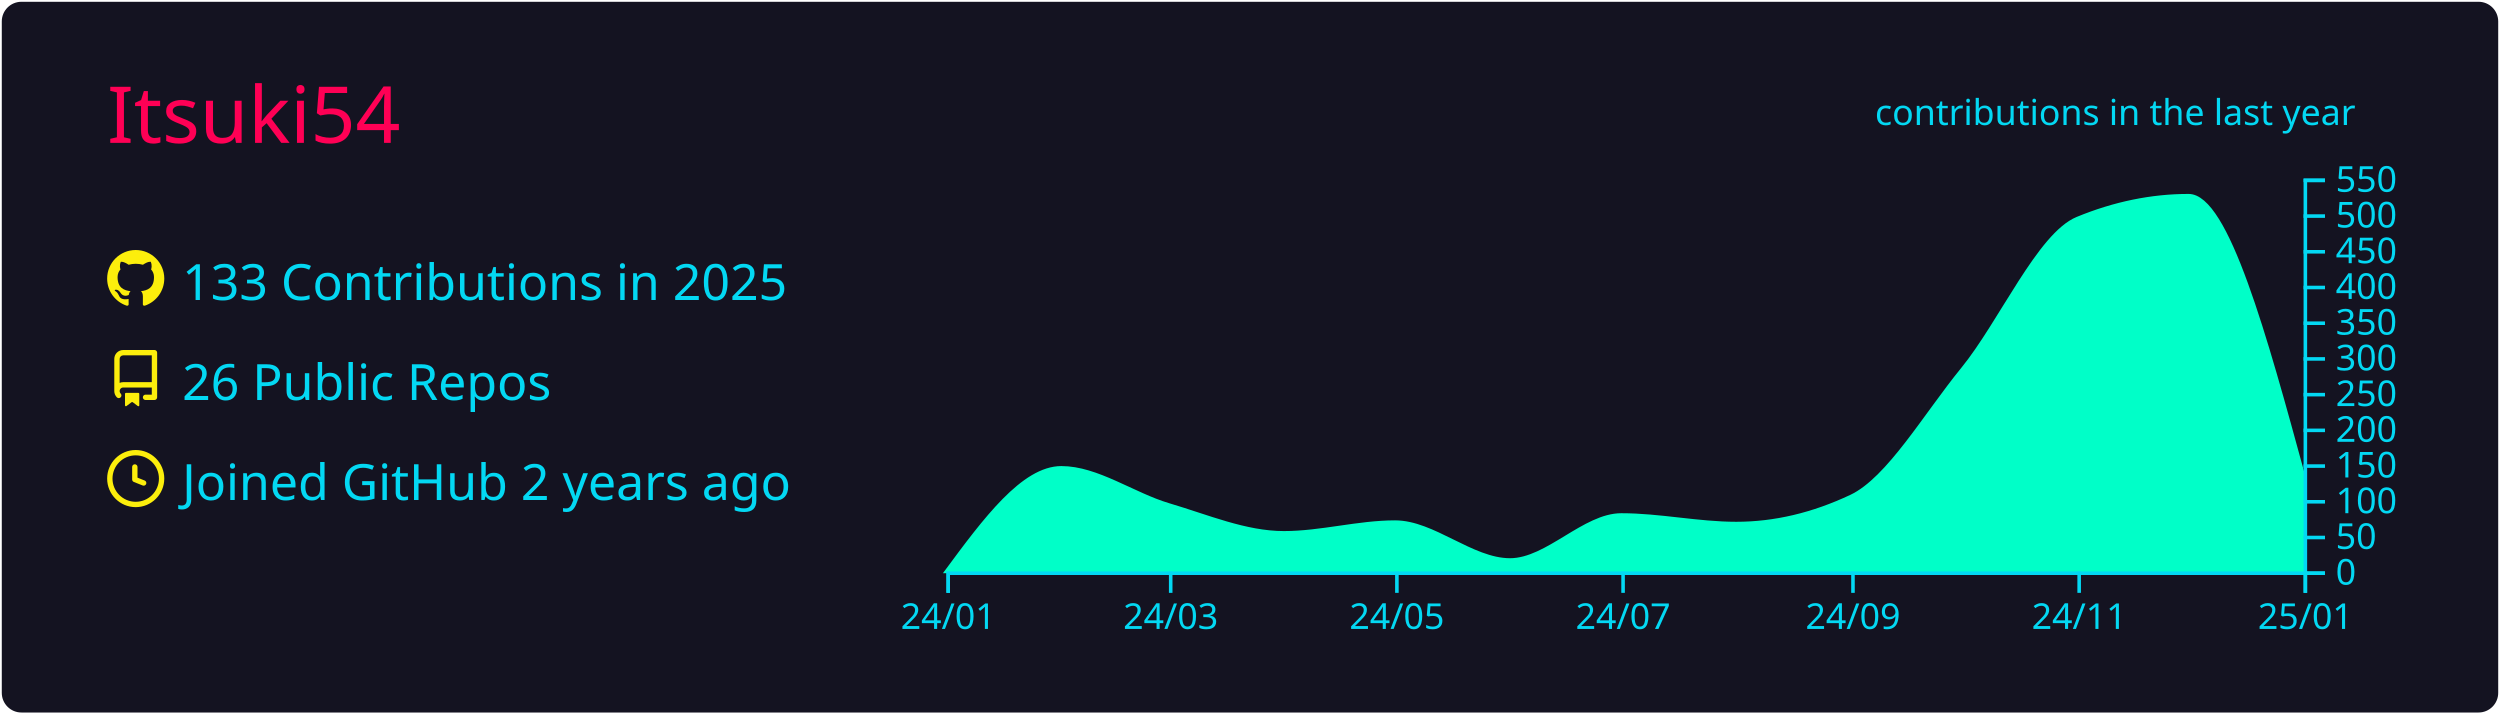
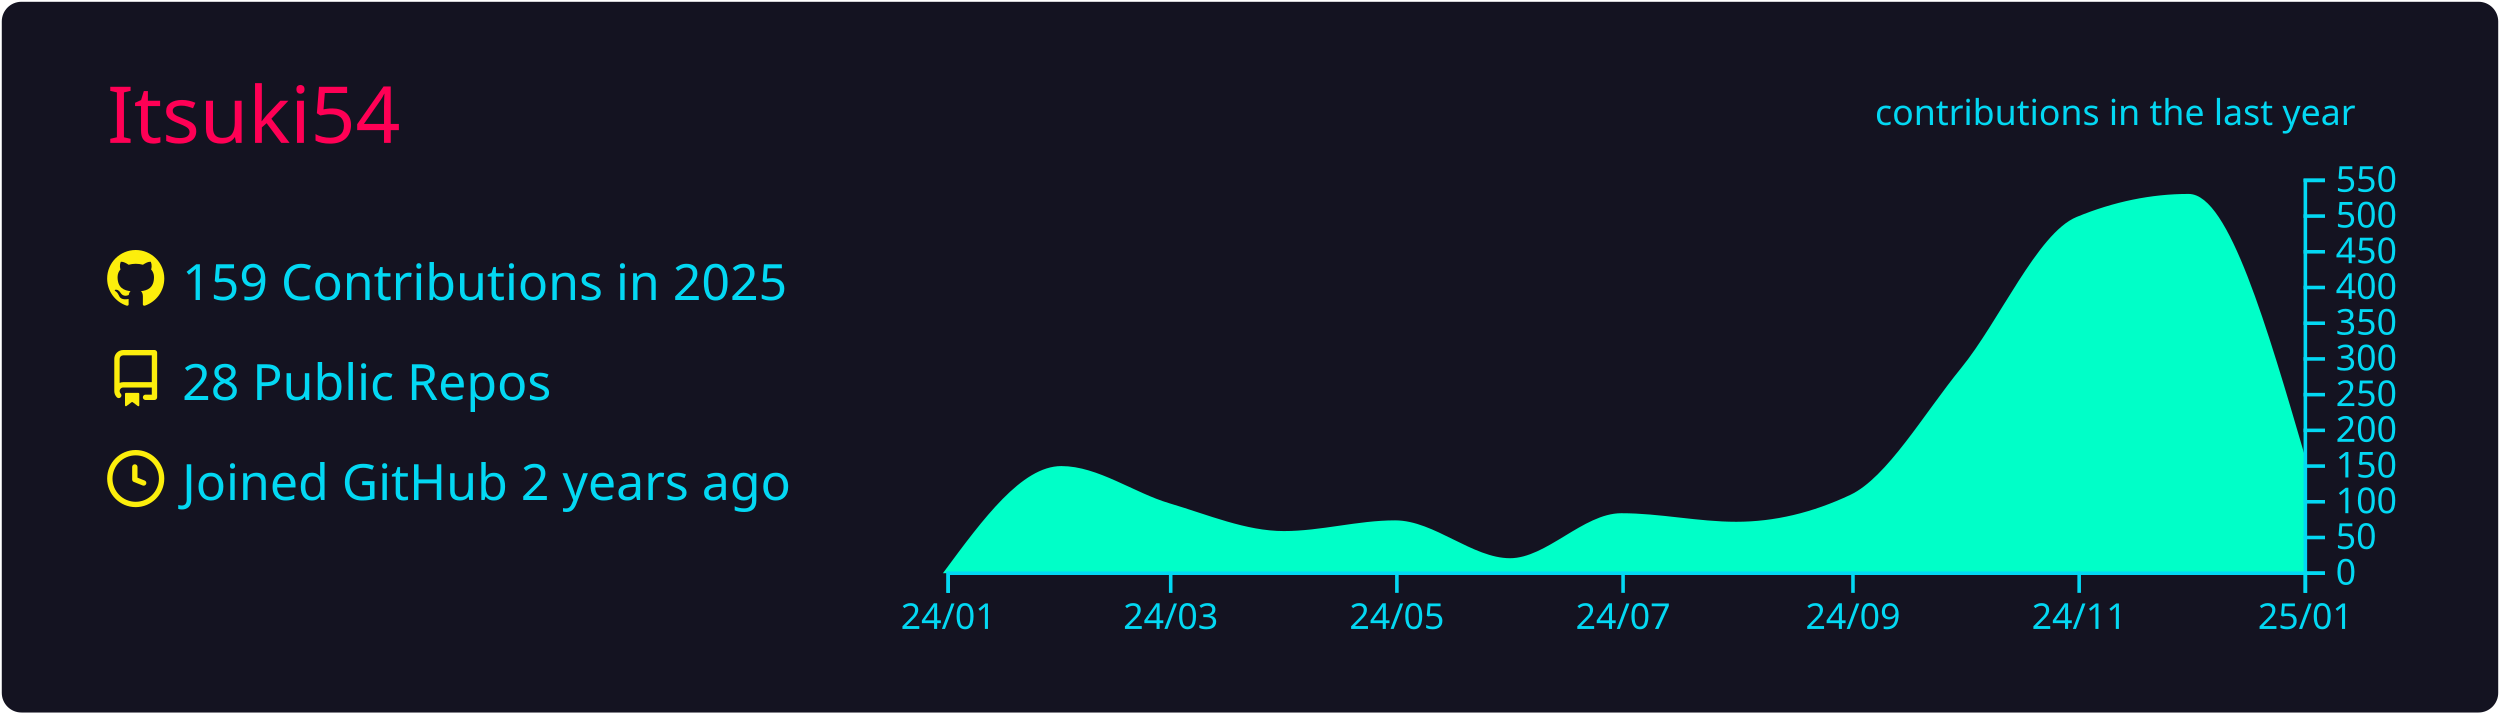
<svg xmlns="http://www.w3.org/2000/svg" width="700" height="200" viewBox="0 0 700 200">
  <style>* {
          font-family: 'Segoe UI', Ubuntu, "Helvetica Neue", Sans-Serif
        }</style>
  <rect x="1" y="1" rx="5" ry="5" height="99%" width="99.714%" stroke="#141321" stroke-width="1" fill="#141321" stroke-opacity="1" />
  <text x="30" y="40" style="font-size: 22px; fill: #ff0055;">Itsuki54</text>
  <g transform="translate(0,40)">
    <g transform="translate(30,30)">
      <g transform="translate(0,0)" width="14" height="14" fill="#fcee0c">
        <path fill-rule="evenodd" d="M8 0C3.58 0 0 3.58 0 8c0 3.54 2.29 6.53 5.47 7.59.4.07.55-.17.55-.38 0-.19-.01-.82-.01-1.49-2.01.37-2.53-.49-2.69-.94-.09-.23-.48-.94-.82-1.13-.28-.15-.68-.52-.01-.53.63-.01 1.08.58 1.23.82.72 1.21 1.87.87 2.33.66.07-.52.28-.87.51-1.07-1.78-.2-3.64-.89-3.64-3.95 0-.87.31-1.59.82-2.15-.08-.2-.36-1.02.08-2.12 0 0 .67-.21 2.2.82.64-.18 1.32-.27 2-.27.68 0 1.36.09 2 .27 1.53-1.04 2.2-.82 2.2-.82.44 1.1.16 1.92.08 2.12.51.56.82 1.27.82 2.15 0 3.07-1.87 3.75-3.65 3.95.29.25.54.73.54 1.48 0 1.07-.01 1.93-.01 2.2 0 .21.15.46.55.38A8.013 8.013 0 0016 8c0-4.42-3.58-8-8-8z" />
      </g>
      <g transform="translate(0,28)" width="14" height="14" fill="#fcee0c">
        <path fill-rule="evenodd" d="M2 2.5A2.5 2.5 0 014.5 0h8.75a.75.75 0 01.75.75v12.5a.75.75 0 01-.75.75h-2.5a.75.75 0 110-1.5h1.75v-2h-8a1 1 0 00-.714 1.7.75.75 0 01-1.072 1.05A2.495 2.495 0 012 11.5v-9zm10.5-1V9h-8c-.356 0-.694.074-1 .208V2.5a1 1 0 011-1h8zM5 12.25v3.25a.25.25 0 00.4.2l1.45-1.087a.25.25 0 01.3 0L8.6 15.7a.25.25 0 00.4-.2v-3.25a.25.25 0 00-.25-.25h-3.5a.25.25 0 00-.25.25z" />
      </g>
      <g transform="translate(0,56)" width="14" height="14" fill="#fcee0c">
        <path fill-rule="evenodd" d="M1.5 8a6.5 6.5 0 1113 0 6.5 6.5 0 01-13 0zM8 0a8 8 0 100 16A8 8 0 008 0zm.5 4.75a.75.75 0 00-1.5 0v3.5a.75.75 0 00.471.696l2.5 1a.75.75 0 00.557-1.392L8.5 7.742V4.75z" />
      </g>
-       <text x="21" y="14" style="fill: #03d8f3; font-size: 14px;">133 Contributions in 2025</text>
-       <text x="21" y="42" style="fill: #03d8f3; font-size: 14px;">26 Public Repos</text>
+       <text x="21" y="14" style="fill: #03d8f3; font-size: 14px;">159 Contributions in 2025</text>
+       <text x="21" y="42" style="fill: #03d8f3; font-size: 14px;">28 Public Repos</text>
      <text x="21" y="70" style="fill: #03d8f3; font-size: 14px;">Joined GitHub 2 years ago</text>
    </g>
    <g color="#00ffc8" transform="translate(295,10)">
-       <path transform="translate(-30,0)" stroke="#00ffc8" fill="#00ffc8" opacity="1" d="M0,110C10.729,95.5,21.457,81,32.186,81C42.222,81,52.259,88.433,62.295,91.4C73.024,94.571,83.752,99.2,94.481,99.2C104.863,99.2,115.246,96.2,125.628,96.2C136.357,96.2,147.086,106.8,157.814,106.8C168.197,106.8,178.579,94.2,188.962,94.2C199.69,94.2,210.419,96.6,221.148,96.6C231.876,96.6,242.605,94.067,253.333,89C263.716,84.097,274.098,66.125,284.481,53.4C295.209,40.25,305.938,15.609,316.667,11.2C327.049,6.933,337.432,4.8,347.814,4.8C358.543,4.8,369.271,44.1,380,83.4L380,110C369.271,110,358.543,110,347.814,110C337.432,110,327.049,110,316.667,110C305.938,110,295.209,110,284.481,110C274.098,110,263.716,110,253.333,110C242.605,110,231.876,110,221.148,110C210.419,110,199.69,110,188.962,110C178.579,110,168.197,110,157.814,110C147.086,110,136.357,110,125.628,110C115.246,110,104.863,110,94.481,110C83.752,110,73.024,110,62.295,110C52.259,110,42.222,110,32.186,110C21.457,110,10.729,110,0,110Z" />
+       <path transform="translate(-30,0)" stroke="#00ffc8" fill="#00ffc8" opacity="1" d="M0,110C10.729,95.5,21.457,81,32.186,81C42.222,81,52.259,88.433,62.295,91.4C73.024,94.571,83.752,99.2,94.481,99.2C104.863,99.2,115.246,96.2,125.628,96.2C136.357,96.2,147.086,106.8,157.814,106.8C168.197,106.8,178.579,94.2,188.962,94.2C199.69,94.2,210.419,96.6,221.148,96.6C231.876,96.6,242.605,94.067,253.333,89C263.716,84.097,274.098,66.125,284.481,53.4C295.209,40.25,305.938,15.609,316.667,11.2C327.049,6.933,337.432,4.8,347.814,4.8C358.543,4.8,369.271,41.5,380,78.2L380,110C369.271,110,358.543,110,347.814,110C337.432,110,327.049,110,316.667,110C305.938,110,295.209,110,284.481,110C274.098,110,263.716,110,253.333,110C242.605,110,231.876,110,221.148,110C210.419,110,199.69,110,188.962,110C178.579,110,168.197,110,157.814,110C147.086,110,136.357,110,125.628,110C115.246,110,104.863,110,94.481,110C83.752,110,73.024,110,62.295,110C52.259,110,42.222,110,32.186,110C21.457,110,10.729,110,0,110Z" />
      <g color="#03d8f3" transform="translate(-30,110)" fill="none" font-size="10" font-family="sans-serif" text-anchor="middle">
        <path class="domain" stroke="currentColor" d="M0.5,6V0.5H380.5V6" />
        <g class="tick" opacity="1" transform="translate(0.5,0)">
          <line stroke="currentColor" y2="6" />
          <text fill="currentColor" y="9" dy="0.71em">24/01</text>
        </g>
        <g class="tick" opacity="1" transform="translate(62.79508,0)">
          <line stroke="currentColor" y2="6" />
          <text fill="currentColor" y="9" dy="0.71em">24/03</text>
        </g>
        <g class="tick" opacity="1" transform="translate(126.1284,0)">
          <line stroke="currentColor" y2="6" />
          <text fill="currentColor" y="9" dy="0.71em">24/05</text>
        </g>
        <g class="tick" opacity="1" transform="translate(189.4617,0)">
          <line stroke="currentColor" y2="6" />
          <text fill="currentColor" y="9" dy="0.71em">24/07</text>
        </g>
        <g class="tick" opacity="1" transform="translate(253.8333,0)">
          <line stroke="currentColor" y2="6" />
          <text fill="currentColor" y="9" dy="0.71em">24/09</text>
        </g>
        <g class="tick" opacity="1" transform="translate(317.1667,0)">
          <line stroke="currentColor" y2="6" />
          <text fill="currentColor" y="9" dy="0.71em">24/11</text>
        </g>
        <g class="tick" opacity="1" transform="translate(380.5,0)">
          <line stroke="currentColor" y2="6" />
          <text fill="currentColor" y="9" dy="0.71em">25/01</text>
        </g>
      </g>
      <g color="#03d8f3" transform="translate(350,0)" fill="none" font-size="10" font-family="sans-serif" text-anchor="start">
        <path class="domain" stroke="currentColor" d="M6,110.5H0.5V0.5H6" />
        <g class="tick" opacity="1" transform="translate(0,110.5)">
          <line stroke="currentColor" x2="6" />
          <text fill="currentColor" x="9" dy="0.32em">0</text>
        </g>
        <g class="tick" opacity="1" transform="translate(0,100.5)">
          <line stroke="currentColor" x2="6" />
          <text fill="currentColor" x="9" dy="0.32em">50</text>
        </g>
        <g class="tick" opacity="1" transform="translate(0,90.5)">
          <line stroke="currentColor" x2="6" />
          <text fill="currentColor" x="9" dy="0.32em">100</text>
        </g>
        <g class="tick" opacity="1" transform="translate(0,80.5)">
          <line stroke="currentColor" x2="6" />
          <text fill="currentColor" x="9" dy="0.32em">150</text>
        </g>
        <g class="tick" opacity="1" transform="translate(0,70.5)">
          <line stroke="currentColor" x2="6" />
          <text fill="currentColor" x="9" dy="0.32em">200</text>
        </g>
        <g class="tick" opacity="1" transform="translate(0,60.5)">
          <line stroke="currentColor" x2="6" />
          <text fill="currentColor" x="9" dy="0.32em">250</text>
        </g>
        <g class="tick" opacity="1" transform="translate(0,50.5)">
          <line stroke="currentColor" x2="6" />
          <text fill="currentColor" x="9" dy="0.32em">300</text>
        </g>
        <g class="tick" opacity="1" transform="translate(0,40.5)">
          <line stroke="currentColor" x2="6" />
          <text fill="currentColor" x="9" dy="0.32em">350</text>
        </g>
        <g class="tick" opacity="1" transform="translate(0,30.5)">
          <line stroke="currentColor" x2="6" />
          <text fill="currentColor" x="9" dy="0.32em">400</text>
        </g>
        <g class="tick" opacity="1" transform="translate(0,20.5)">
          <line stroke="currentColor" x2="6" />
          <text fill="currentColor" x="9" dy="0.32em">450</text>
        </g>
        <g class="tick" opacity="1" transform="translate(0,10.5)">
          <line stroke="currentColor" x2="6" />
          <text fill="currentColor" x="9" dy="0.32em">500</text>
        </g>
        <g class="tick" opacity="1" transform="translate(0,0.5)">
          <line stroke="currentColor" x2="6" />
          <text fill="currentColor" x="9" dy="0.32em">550</text>
        </g>
      </g>
      <g>
        <text y="-15" x="230" style="fill: #03d8f3; font-size: 10px;">contributions in the last year</text>
      </g>
    </g>
  </g>
</svg>
